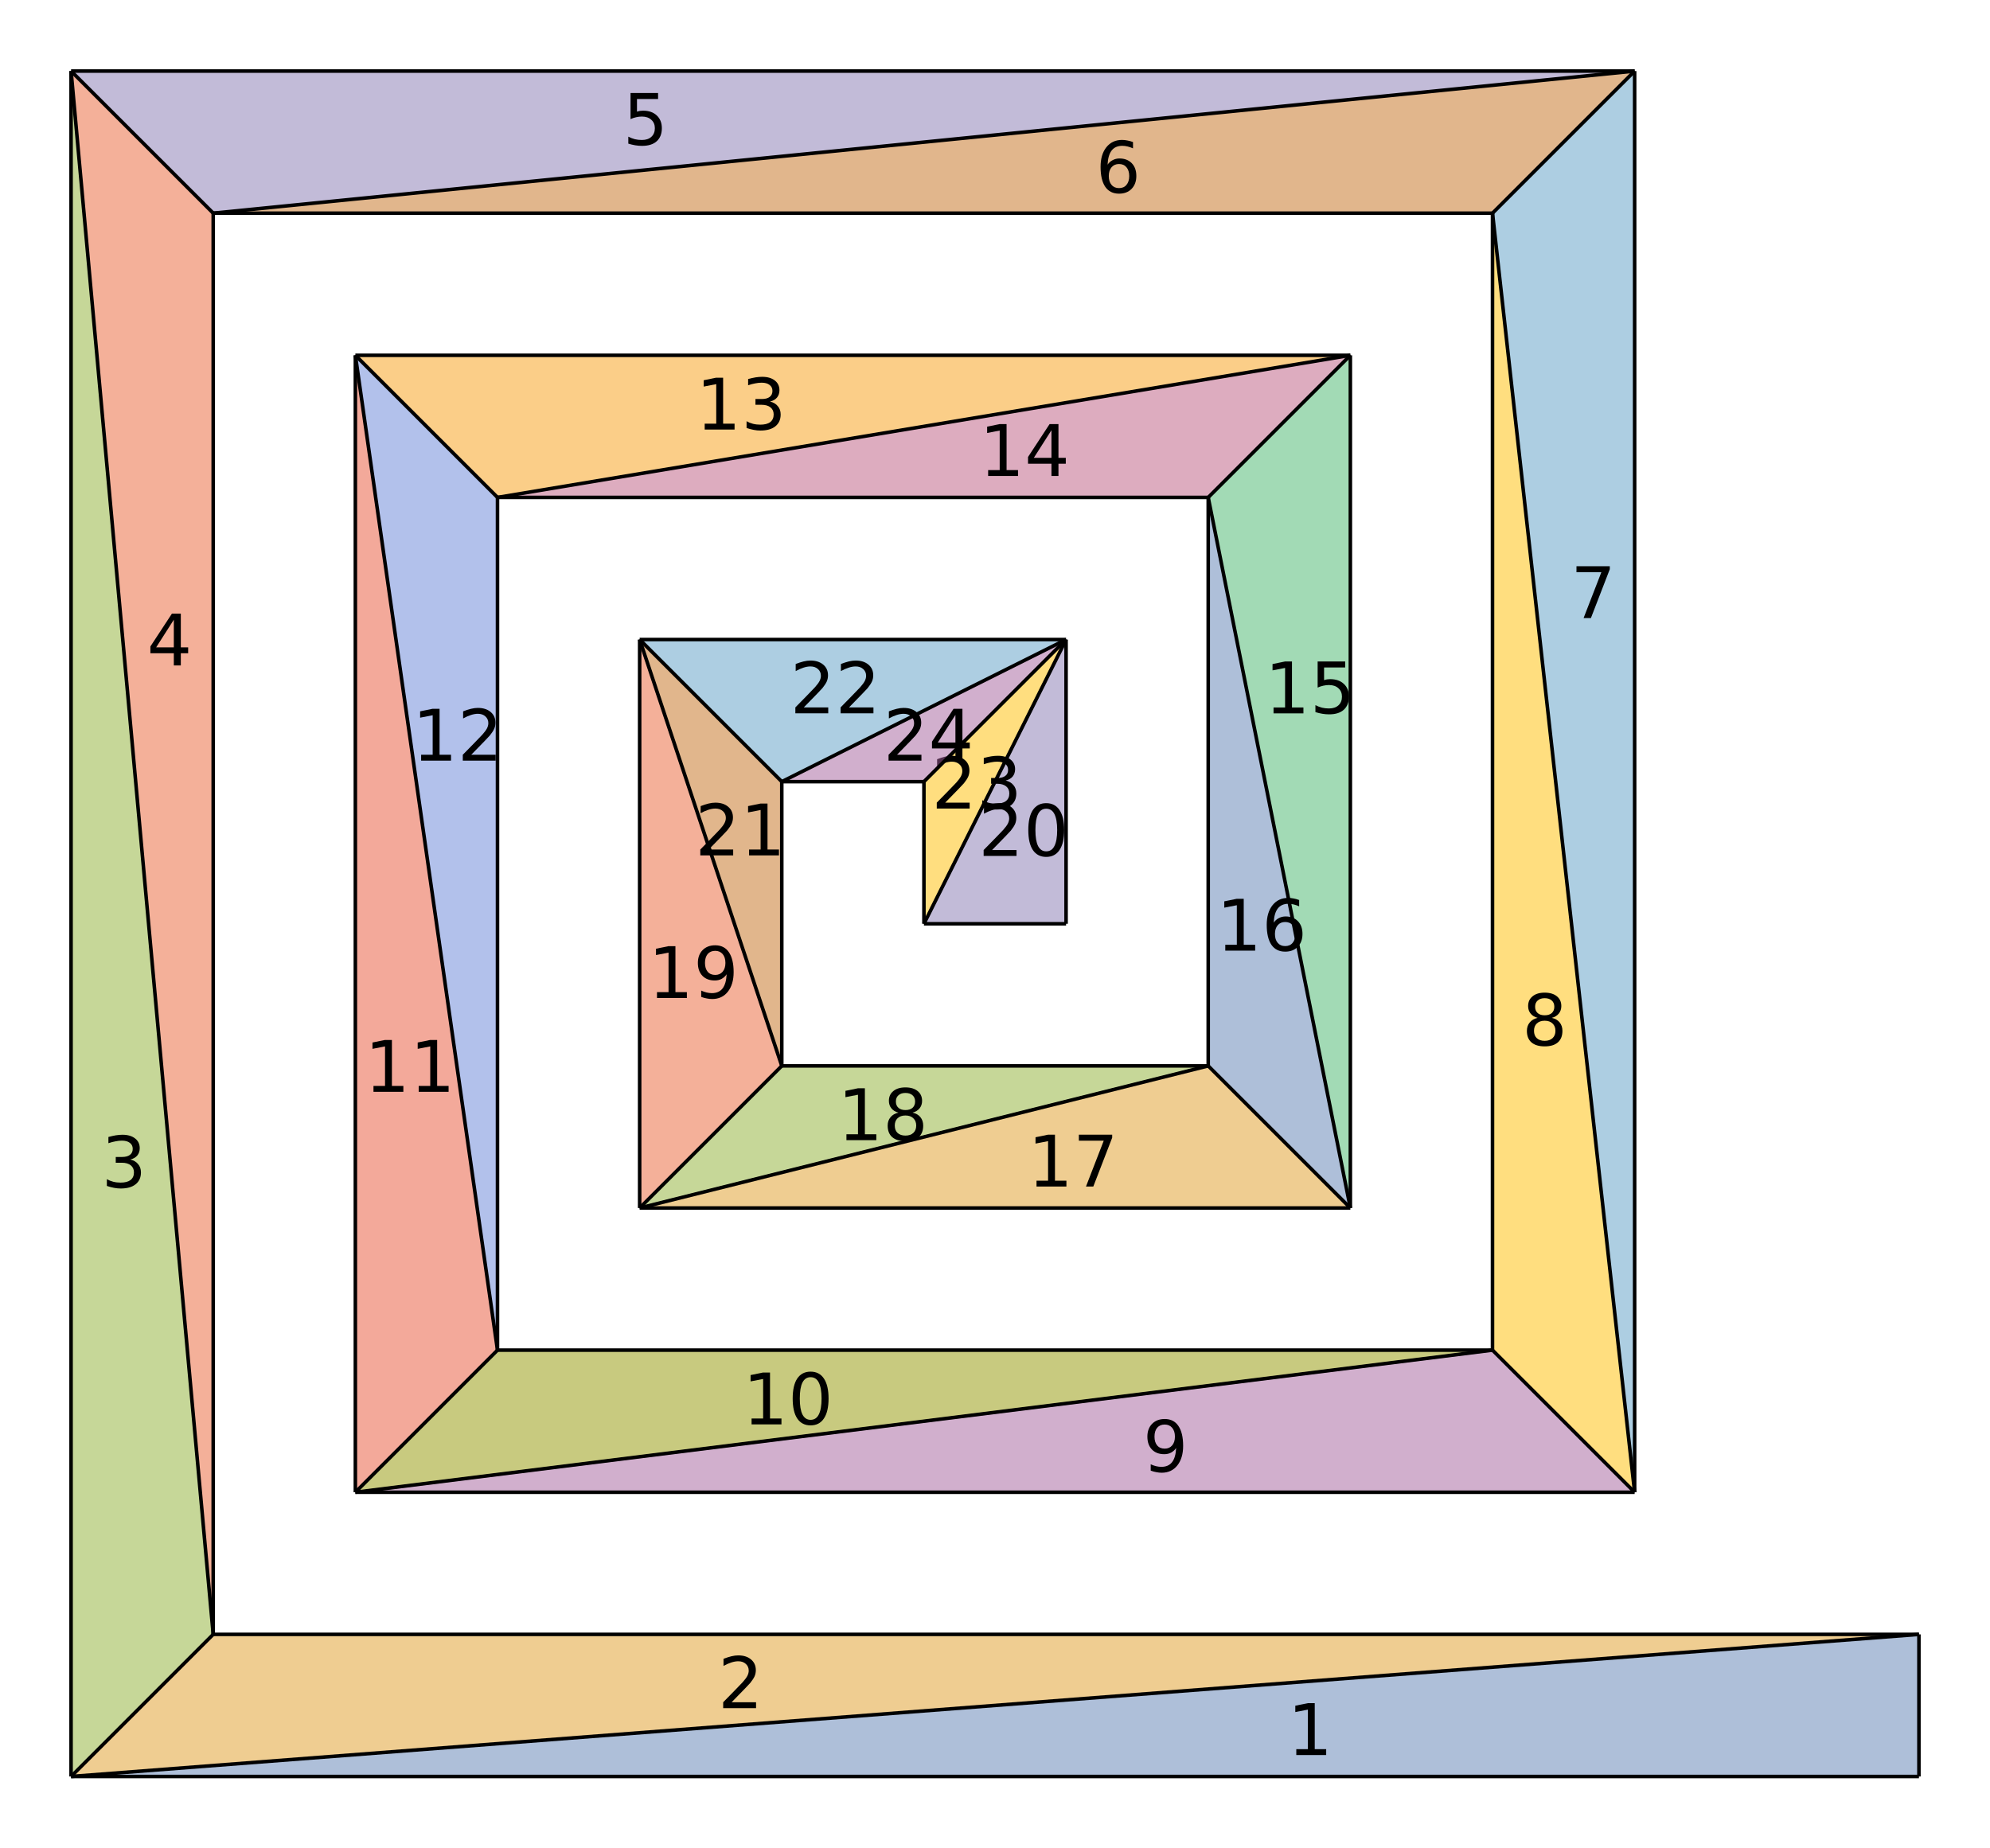
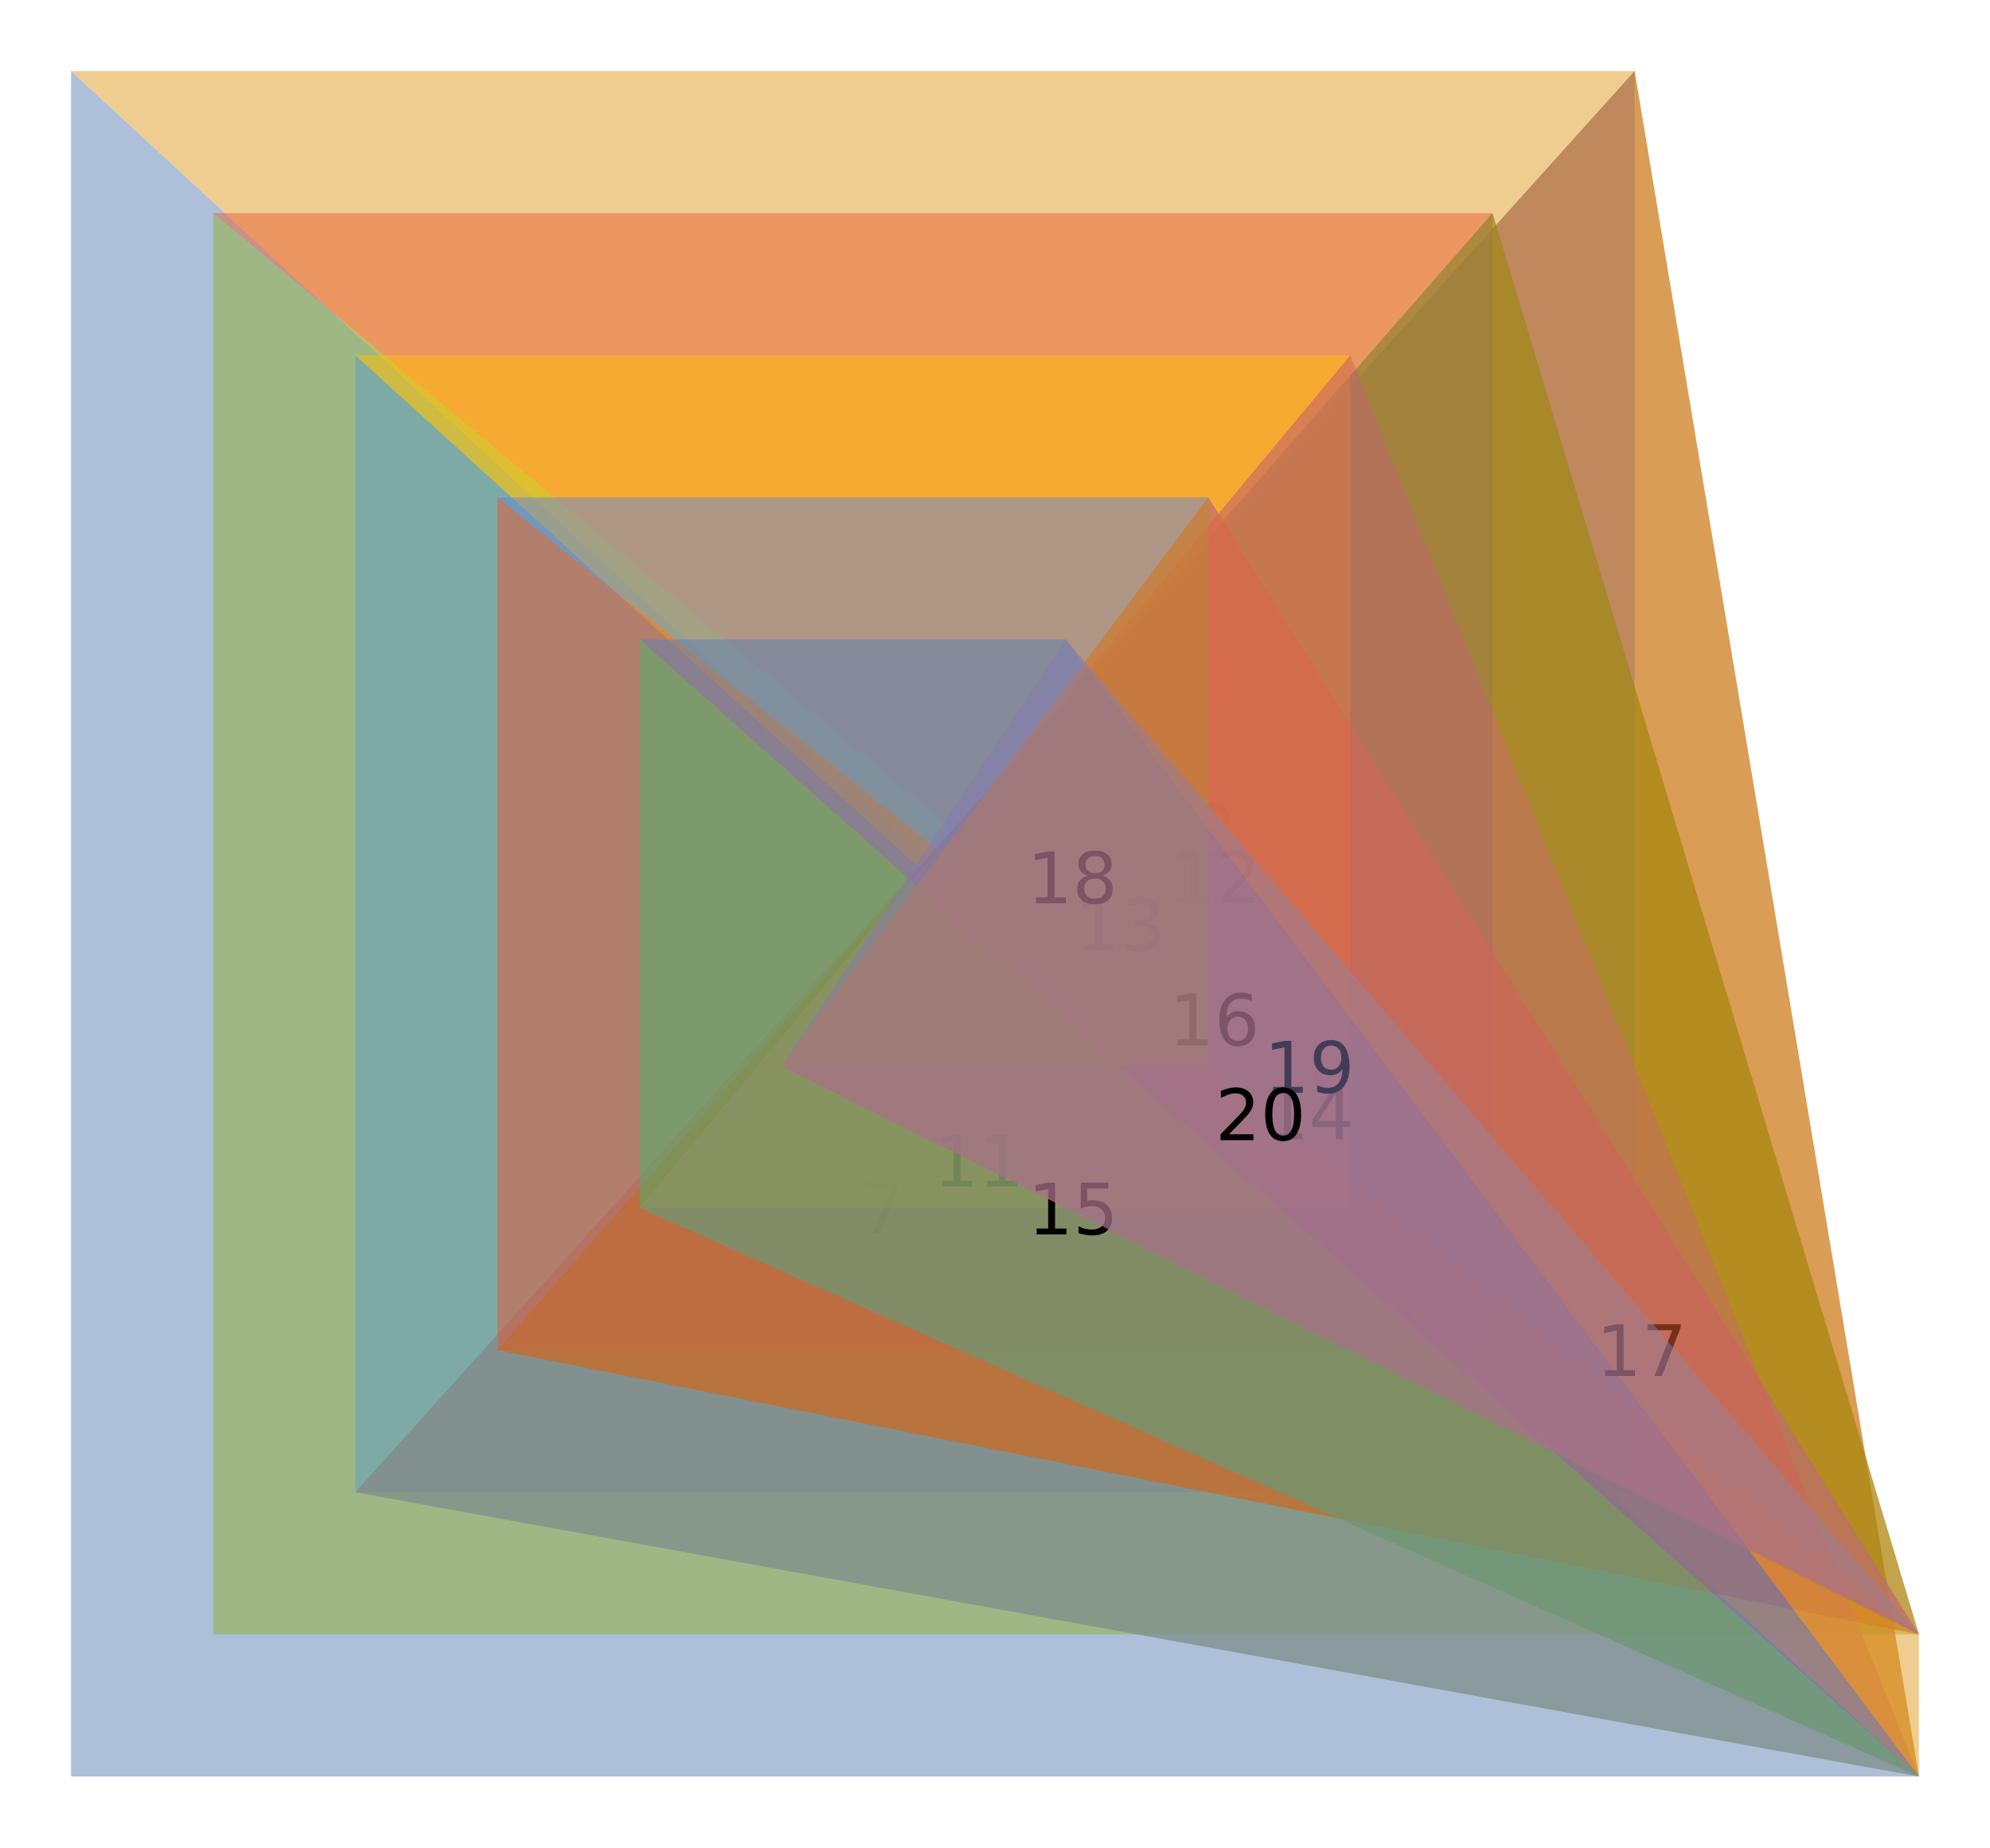
<svg xmlns="http://www.w3.org/2000/svg" xmlns:xlink="http://www.w3.org/1999/xlink" width="280pt" height="260pt" viewBox="0 0 280 260" version="1.1">
  <defs>
    <g>
      <symbol overflow="visible" id="glyph0-0">
        <path style="stroke:none;" d="M 0.5 1.766 L 0.5 -7.047 L 5.5 -7.047 L 5.5 1.766 Z M 1.062 1.219 L 4.938 1.219 L 4.938 -6.484 L 1.062 -6.484 Z M 1.062 1.219 " />
      </symbol>
      <symbol overflow="visible" id="glyph0-1">
        <path style="stroke:none;" d="M 1.234 -0.828 L 2.859 -0.828 L 2.859 -6.391 L 1.094 -6.047 L 1.094 -6.938 L 2.844 -7.297 L 3.828 -7.297 L 3.828 -0.828 L 5.438 -0.828 L 5.438 0 L 1.234 0 Z M 1.234 -0.828 " />
      </symbol>
      <symbol overflow="visible" id="glyph0-2">
        <path style="stroke:none;" d="M 1.922 -0.828 L 5.359 -0.828 L 5.359 0 L 0.734 0 L 0.734 -0.828 C 1.109 -1.211 1.617 -1.734 2.266 -2.391 C 2.91 -3.047 3.316 -3.469 3.484 -3.656 C 3.797 -4.008 4.016 -4.305 4.141 -4.547 C 4.266 -4.797 4.328 -5.039 4.328 -5.281 C 4.328 -5.664 4.191 -5.977 3.922 -6.219 C 3.648 -6.469 3.297 -6.594 2.859 -6.594 C 2.547 -6.594 2.219 -6.535 1.875 -6.422 C 1.539 -6.316 1.176 -6.156 0.781 -5.938 L 0.781 -6.938 C 1.176 -7.094 1.547 -7.211 1.891 -7.297 C 2.234 -7.379 2.551 -7.422 2.844 -7.422 C 3.594 -7.422 4.191 -7.234 4.641 -6.859 C 5.098 -6.484 5.328 -5.977 5.328 -5.344 C 5.328 -5.039 5.27 -4.754 5.156 -4.484 C 5.039 -4.223 4.836 -3.91 4.547 -3.547 C 4.461 -3.453 4.203 -3.176 3.766 -2.719 C 3.328 -2.27 2.711 -1.641 1.922 -0.828 Z M 1.922 -0.828 " />
      </symbol>
      <symbol overflow="visible" id="glyph0-3">
        <path style="stroke:none;" d="M 4.062 -3.938 C 4.531 -3.832 4.895 -3.617 5.156 -3.297 C 5.426 -2.984 5.562 -2.594 5.562 -2.125 C 5.562 -1.406 5.312 -0.848 4.812 -0.453 C 4.32 -0.055 3.617 0.141 2.703 0.141 C 2.398 0.141 2.086 0.109 1.766 0.047 C 1.441 -0.016 1.109 -0.102 0.766 -0.219 L 0.766 -1.172 C 1.035 -1.016 1.332 -0.895 1.656 -0.812 C 1.988 -0.727 2.332 -0.688 2.688 -0.688 C 3.301 -0.688 3.77 -0.805 4.094 -1.047 C 4.414 -1.297 4.578 -1.656 4.578 -2.125 C 4.578 -2.551 4.426 -2.883 4.125 -3.125 C 3.82 -3.363 3.406 -3.484 2.875 -3.484 L 2.016 -3.484 L 2.016 -4.297 L 2.906 -4.297 C 3.395 -4.297 3.766 -4.395 4.016 -4.594 C 4.273 -4.789 4.406 -5.07 4.406 -5.438 C 4.406 -5.801 4.27 -6.082 4 -6.281 C 3.738 -6.488 3.363 -6.594 2.875 -6.594 C 2.602 -6.594 2.312 -6.562 2 -6.5 C 1.688 -6.445 1.348 -6.359 0.984 -6.234 L 0.984 -7.109 C 1.359 -7.211 1.707 -7.289 2.031 -7.344 C 2.363 -7.395 2.672 -7.422 2.953 -7.422 C 3.703 -7.422 4.297 -7.25 4.734 -6.906 C 5.172 -6.57 5.391 -6.113 5.391 -5.531 C 5.391 -5.125 5.273 -4.781 5.047 -4.5 C 4.816 -4.227 4.488 -4.039 4.062 -3.938 Z M 4.062 -3.938 " />
      </symbol>
      <symbol overflow="visible" id="glyph0-4">
        <path style="stroke:none;" d="M 3.781 -6.438 L 1.297 -2.547 L 3.781 -2.547 Z M 3.516 -7.297 L 4.766 -7.297 L 4.766 -2.547 L 5.797 -2.547 L 5.797 -1.719 L 4.766 -1.719 L 4.766 0 L 3.781 0 L 3.781 -1.719 L 0.484 -1.719 L 0.484 -2.672 Z M 3.516 -7.297 " />
      </symbol>
      <symbol overflow="visible" id="glyph0-5">
        <path style="stroke:none;" d="M 1.078 -7.297 L 4.953 -7.297 L 4.953 -6.453 L 1.984 -6.453 L 1.984 -4.672 C 2.129 -4.723 2.27 -4.758 2.406 -4.781 C 2.551 -4.801 2.695 -4.812 2.844 -4.812 C 3.656 -4.812 4.297 -4.586 4.766 -4.141 C 5.242 -3.703 5.484 -3.102 5.484 -2.344 C 5.484 -1.551 5.238 -0.938 4.75 -0.5 C 4.27 -0.07 3.582 0.141 2.688 0.141 C 2.383 0.141 2.07 0.113 1.75 0.062 C 1.438 0.008 1.109 -0.066 0.766 -0.172 L 0.766 -1.156 C 1.066 -1 1.375 -0.879 1.688 -0.797 C 2 -0.723 2.328 -0.688 2.672 -0.688 C 3.234 -0.688 3.676 -0.832 4 -1.125 C 4.332 -1.426 4.5 -1.832 4.5 -2.344 C 4.5 -2.844 4.332 -3.238 4 -3.531 C 3.676 -3.832 3.234 -3.984 2.672 -3.984 C 2.41 -3.984 2.145 -3.953 1.875 -3.891 C 1.613 -3.836 1.348 -3.75 1.078 -3.625 Z M 1.078 -7.297 " />
      </symbol>
      <symbol overflow="visible" id="glyph0-6">
        <path style="stroke:none;" d="M 3.297 -4.031 C 2.859 -4.031 2.508 -3.879 2.25 -3.578 C 1.988 -3.273 1.859 -2.863 1.859 -2.344 C 1.859 -1.812 1.988 -1.395 2.25 -1.094 C 2.508 -0.789 2.859 -0.641 3.297 -0.641 C 3.742 -0.641 4.094 -0.789 4.344 -1.094 C 4.602 -1.395 4.734 -1.812 4.734 -2.344 C 4.734 -2.863 4.602 -3.273 4.344 -3.578 C 4.094 -3.879 3.742 -4.031 3.297 -4.031 Z M 5.266 -7.125 L 5.266 -6.234 C 5.016 -6.348 4.758 -6.438 4.5 -6.5 C 4.25 -6.562 4.004 -6.594 3.766 -6.594 C 3.109 -6.594 2.609 -6.375 2.266 -5.938 C 1.922 -5.5 1.727 -4.832 1.688 -3.938 C 1.875 -4.219 2.113 -4.43 2.406 -4.578 C 2.695 -4.734 3.016 -4.812 3.359 -4.812 C 4.086 -4.812 4.664 -4.586 5.094 -4.141 C 5.52 -3.703 5.734 -3.102 5.734 -2.344 C 5.734 -1.594 5.508 -0.988 5.062 -0.531 C 4.625 -0.082 4.035 0.141 3.297 0.141 C 2.453 0.141 1.805 -0.18 1.359 -0.828 C 0.922 -1.473 0.703 -2.41 0.703 -3.641 C 0.703 -4.785 0.973 -5.703 1.516 -6.391 C 2.066 -7.078 2.801 -7.422 3.719 -7.422 C 3.969 -7.422 4.219 -7.395 4.469 -7.344 C 4.719 -7.301 4.984 -7.227 5.266 -7.125 Z M 5.266 -7.125 " />
      </symbol>
      <symbol overflow="visible" id="glyph0-7">
        <path style="stroke:none;" d="M 0.828 -7.297 L 5.516 -7.297 L 5.516 -6.875 L 2.859 0 L 1.828 0 L 4.328 -6.453 L 0.828 -6.453 Z M 0.828 -7.297 " />
      </symbol>
      <symbol overflow="visible" id="glyph0-8">
        <path style="stroke:none;" d="M 3.172 -3.469 C 2.703 -3.469 2.332 -3.336 2.062 -3.078 C 1.801 -2.828 1.672 -2.484 1.672 -2.047 C 1.672 -1.609 1.801 -1.266 2.062 -1.016 C 2.332 -0.766 2.703 -0.641 3.172 -0.641 C 3.641 -0.641 4.008 -0.766 4.281 -1.016 C 4.551 -1.266 4.688 -1.609 4.688 -2.047 C 4.688 -2.484 4.551 -2.828 4.281 -3.078 C 4.02 -3.336 3.648 -3.469 3.172 -3.469 Z M 2.188 -3.875 C 1.77 -3.977 1.441 -4.176 1.203 -4.469 C 0.961 -4.758 0.844 -5.113 0.844 -5.531 C 0.844 -6.113 1.051 -6.57 1.469 -6.906 C 1.883 -7.25 2.453 -7.422 3.172 -7.422 C 3.898 -7.422 4.473 -7.25 4.891 -6.906 C 5.305 -6.57 5.516 -6.113 5.516 -5.531 C 5.516 -5.113 5.395 -4.758 5.156 -4.469 C 4.914 -4.176 4.586 -3.977 4.172 -3.875 C 4.648 -3.77 5.02 -3.555 5.281 -3.234 C 5.539 -2.91 5.672 -2.516 5.672 -2.047 C 5.672 -1.336 5.457 -0.797 5.031 -0.422 C 4.602 -0.047 3.984 0.141 3.172 0.141 C 2.367 0.141 1.75 -0.047 1.312 -0.422 C 0.883 -0.797 0.672 -1.336 0.672 -2.047 C 0.672 -2.516 0.805 -2.91 1.078 -3.234 C 1.348 -3.555 1.719 -3.77 2.188 -3.875 Z M 1.828 -5.438 C 1.828 -5.062 1.945 -4.766 2.188 -4.547 C 2.426 -4.336 2.754 -4.234 3.172 -4.234 C 3.598 -4.234 3.93 -4.336 4.172 -4.547 C 4.41 -4.766 4.531 -5.062 4.531 -5.438 C 4.531 -5.812 4.41 -6.102 4.172 -6.312 C 3.93 -6.531 3.598 -6.641 3.172 -6.641 C 2.754 -6.641 2.426 -6.531 2.188 -6.312 C 1.945 -6.102 1.828 -5.812 1.828 -5.438 Z M 1.828 -5.438 " />
      </symbol>
      <symbol overflow="visible" id="glyph0-9">
        <path style="stroke:none;" d="M 1.094 -0.156 L 1.094 -1.047 C 1.344 -0.93 1.594 -0.844 1.844 -0.781 C 2.102 -0.719 2.352 -0.688 2.594 -0.688 C 3.25 -0.688 3.75 -0.906 4.094 -1.344 C 4.438 -1.781 4.629 -2.445 4.672 -3.344 C 4.484 -3.062 4.242 -2.844 3.953 -2.688 C 3.672 -2.539 3.352 -2.469 3 -2.469 C 2.27 -2.469 1.691 -2.688 1.266 -3.125 C 0.836 -3.57 0.625 -4.176 0.625 -4.938 C 0.625 -5.688 0.844 -6.285 1.281 -6.734 C 1.727 -7.191 2.32 -7.422 3.062 -7.422 C 3.906 -7.422 4.547 -7.098 4.984 -6.453 C 5.43 -5.805 5.656 -4.867 5.656 -3.641 C 5.656 -2.492 5.383 -1.578 4.844 -0.891 C 4.301 -0.203 3.566 0.141 2.641 0.141 C 2.391 0.141 2.141 0.113 1.891 0.062 C 1.641 0.02 1.375 -0.051 1.094 -0.156 Z M 3.062 -3.25 C 3.5 -3.25 3.848 -3.398 4.109 -3.703 C 4.367 -4.004 4.5 -4.414 4.5 -4.938 C 4.5 -5.469 4.367 -5.883 4.109 -6.188 C 3.848 -6.488 3.5 -6.641 3.062 -6.641 C 2.613 -6.641 2.258 -6.488 2 -6.188 C 1.75 -5.883 1.625 -5.469 1.625 -4.938 C 1.625 -4.414 1.75 -4.004 2 -3.703 C 2.258 -3.398 2.613 -3.25 3.062 -3.25 Z M 3.062 -3.25 " />
      </symbol>
      <symbol overflow="visible" id="glyph0-10">
        <path style="stroke:none;" d="M 3.172 -6.641 C 2.672 -6.641 2.289 -6.391 2.031 -5.891 C 1.781 -5.391 1.656 -4.641 1.656 -3.641 C 1.656 -2.641 1.781 -1.891 2.031 -1.391 C 2.289 -0.891 2.672 -0.641 3.172 -0.641 C 3.691 -0.641 4.078 -0.891 4.328 -1.391 C 4.586 -1.891 4.719 -2.641 4.719 -3.641 C 4.719 -4.641 4.586 -5.391 4.328 -5.891 C 4.078 -6.391 3.691 -6.641 3.172 -6.641 Z M 3.172 -7.422 C 3.992 -7.422 4.617 -7.098 5.047 -6.453 C 5.484 -5.805 5.703 -4.867 5.703 -3.641 C 5.703 -2.41 5.484 -1.473 5.047 -0.828 C 4.617 -0.18 3.992 0.141 3.172 0.141 C 2.359 0.141 1.734 -0.18 1.297 -0.828 C 0.867 -1.473 0.656 -2.41 0.656 -3.641 C 0.656 -4.867 0.867 -5.805 1.297 -6.453 C 1.734 -7.098 2.359 -7.422 3.172 -7.422 Z M 3.172 -7.422 " />
      </symbol>
    </g>
  </defs>
  <g id="4_spiral">
-     <path style=" stroke:none;fill-rule:nonzero;fill:rgb(36.842%,50.678%,70.98%);fill-opacity:0.5;" d="M 10 250 L 270 250 L 270 230 Z M 10 250 " />
+     <path style=" stroke:none;fill-rule:nonzero;fill:rgb(36.842%,50.678%,70.98%);fill-opacity:0.5;" d="M 10 10 L 10 250 L 270 250 Z M 10 10 " />
    <g style="fill:rgb(0%,0%,0%);fill-opacity:1;">
-       <use xlink:href="#glyph0-1" x="181.16" y="246.98" />
+       <use xlink:href="#glyph0-1" x="94.496" y="173.648" />
    </g>
-     <path style=" stroke:none;fill-rule:nonzero;fill:rgb(88.072%,61.104%,14.205%);fill-opacity:0.5;" d="M 10 250 L 270 230 L 30 230 Z M 10 250 " />
+     <path style=" stroke:none;fill-rule:nonzero;fill:rgb(88.072%,61.104%,14.205%);fill-opacity:0.5;" d="M 230 10 L 10 10 L 270 250 Z M 230 10 " />
    <g style="fill:rgb(0%,0%,0%);fill-opacity:1;">
-       <use xlink:href="#glyph0-2" x="101.02" y="240.379" />
+       <use xlink:href="#glyph0-2" x="167.688" y="93.711" />
    </g>
-     <path style=" stroke:none;fill-rule:nonzero;fill:rgb(56.018%,69.157%,19.488%);fill-opacity:0.5;" d="M 10 10 L 10 250 L 30 230 Z M 10 10 " />
+     <path style=" stroke:none;fill-rule:nonzero;fill:rgb(56.018%,69.157%,19.488%);fill-opacity:0.5;" d="M 270 230 L 30 230 L 30 30 Z M 270 230 " />
    <g style="fill:rgb(0%,0%,0%);fill-opacity:1;">
-       <use xlink:href="#glyph0-3" x="14.27" y="167.113" />
+       <use xlink:href="#glyph0-3" x="107.602" y="167.113" />
    </g>
-     <path style=" stroke:none;fill-rule:nonzero;fill:rgb(92.253%,38.563%,20.918%);fill-opacity:0.5;" d="M 10 10 L 30 230 L 30 30 Z M 10 10 " />
+     <path style=" stroke:none;fill-rule:nonzero;fill:rgb(92.253%,38.563%,20.918%);fill-opacity:0.5;" d="M 270 230 L 30 30 L 210 30 Z M 270 230 " />
    <g style="fill:rgb(0%,0%,0%);fill-opacity:1;">
-       <use xlink:href="#glyph0-4" x="20.676" y="93.648" />
+       <use xlink:href="#glyph0-4" x="167.344" y="100.316" />
    </g>
-     <path style=" stroke:none;fill-rule:nonzero;fill:rgb(52.849%,47.062%,70.135%);fill-opacity:0.5;" d="M 230 10 L 10 10 L 30 30 Z M 230 10 " />
+     <path style=" stroke:none;fill-rule:nonzero;fill:rgb(52.849%,47.062%,70.135%);fill-opacity:0.5;" d="M 50 210 L 230 210 L 230 10 Z M 50 210 " />
    <g style="fill:rgb(0%,0%,0%);fill-opacity:1;">
-       <use xlink:href="#glyph0-5" x="87.641" y="20.387" />
+       <use xlink:href="#glyph0-5" x="167.641" y="147.051" />
    </g>
-     <path style=" stroke:none;fill-rule:nonzero;fill:rgb(77.208%,43.155%,10.239%);fill-opacity:0.5;" d="M 230 10 L 30 30 L 210 30 Z M 230 10 " />
+     <path style=" stroke:none;fill-rule:nonzero;fill:rgb(77.208%,43.155%,10.239%);fill-opacity:0.5;" d="M 50 210 L 230 10 L 270 250 Z M 50 210 " />
    <g style="fill:rgb(0%,0%,0%);fill-opacity:1;">
-       <use xlink:href="#glyph0-6" x="154.152" y="27.113" />
+       <use xlink:href="#glyph0-6" x="180.816" y="160.449" />
    </g>
-     <path style=" stroke:none;fill-rule:nonzero;fill:rgb(36.39%,61.85%,78.235%);fill-opacity:0.5;" d="M 230 210 L 230 10 L 210 30 Z M 230 210 " />
+     <path style=" stroke:none;fill-rule:nonzero;fill:rgb(36.39%,61.85%,78.235%);fill-opacity:0.5;" d="M 50 50 L 50 210 L 270 250 Z M 50 50 " />
    <g style="fill:rgb(0%,0%,0%);fill-opacity:1;">
-       <use xlink:href="#glyph0-7" x="220.988" y="86.98" />
+       <use xlink:href="#glyph0-7" x="120.988" y="173.648" />
    </g>
-     <path style=" stroke:none;fill-rule:nonzero;fill:rgb(100%,75%,0%);fill-opacity:0.5;" d="M 230 210 L 210 30 L 210 190 Z M 230 210 " />
+     <path style=" stroke:none;fill-rule:nonzero;fill:rgb(100%,75%,0%);fill-opacity:0.5;" d="M 190 50 L 50 50 L 270 250 Z M 190 50 " />
    <g style="fill:rgb(0%,0%,0%);fill-opacity:1;">
-       <use xlink:href="#glyph0-8" x="214.168" y="147.113" />
+       <use xlink:href="#glyph0-8" x="167.5" y="120.449" />
    </g>
-     <path style=" stroke:none;fill-rule:nonzero;fill:rgb(64.762%,37.816%,61.404%);fill-opacity:0.5;" d="M 50 210 L 230 210 L 210 190 Z M 50 210 " />
+     <path style=" stroke:none;fill-rule:nonzero;fill:rgb(64.762%,37.816%,61.404%);fill-opacity:0.5;" d="M 210 30 L 210 190 L 70 190 Z M 210 30 " />
    <g style="fill:rgb(0%,0%,0%);fill-opacity:1;">
-       <use xlink:href="#glyph0-9" x="160.816" y="207.113" />
+       <use xlink:href="#glyph0-9" x="160.816" y="140.449" />
    </g>
-     <path style=" stroke:none;fill-rule:nonzero;fill:rgb(57.159%,58.648%,0%);fill-opacity:0.5;" d="M 50 210 L 210 190 L 70 190 Z M 50 210 " />
+     <path style=" stroke:none;fill-rule:nonzero;fill:rgb(57.159%,58.648%,0%);fill-opacity:0.5;" d="M 270 230 L 210 30 L 70 190 Z M 270 230 " />
    <g style="fill:rgb(0%,0%,0%);fill-opacity:1;">
-       <use xlink:href="#glyph0-1" x="104.516" y="200.449" />
-       <use xlink:href="#glyph0-10" x="110.878" y="200.449" />
+       <use xlink:href="#glyph0-1" x="177.848" y="153.781" />
+       <use xlink:href="#glyph0-10" x="184.21" y="153.781" />
    </g>
-     <path style=" stroke:none;fill-rule:nonzero;fill:rgb(91.5%,33.25%,21.25%);fill-opacity:0.5;" d="M 50 50 L 50 210 L 70 190 Z M 50 50 " />
+     <path style=" stroke:none;fill-rule:nonzero;fill:rgb(91.5%,33.25%,21.25%);fill-opacity:0.5;" d="M 270 230 L 70 190 L 70 70 Z M 270 230 " />
    <g style="fill:rgb(0%,0%,0%);fill-opacity:1;">
-       <use xlink:href="#glyph0-1" x="51.316" y="153.648" />
-       <use xlink:href="#glyph0-1" x="57.679" y="153.648" />
+       <use xlink:href="#glyph0-1" x="131.316" y="166.98" />
+       <use xlink:href="#glyph0-1" x="137.679" y="166.98" />
    </g>
-     <path style=" stroke:none;fill-rule:nonzero;fill:rgb(40.082%,52.201%,85%);fill-opacity:0.5;" d="M 50 50 L 70 190 L 70 70 Z M 50 50 " />
+     <path style=" stroke:none;fill-rule:nonzero;fill:rgb(40.082%,52.201%,85%);fill-opacity:0.5;" d="M 270 230 L 70 70 L 170 70 Z M 270 230 " />
    <g style="fill:rgb(0%,0%,0%);fill-opacity:1;">
-       <use xlink:href="#glyph0-1" x="58.02" y="107.043" />
-       <use xlink:href="#glyph0-2" x="64.382" y="107.043" />
+       <use xlink:href="#glyph0-1" x="164.688" y="127.043" />
+       <use xlink:href="#glyph0-2" x="171.05" y="127.043" />
    </g>
-     <path style=" stroke:none;fill-rule:nonzero;fill:rgb(97.283%,62.164%,7.336%);fill-opacity:0.5;" d="M 190 50 L 50 50 L 70 70 Z M 190 50 " />
+     <path style=" stroke:none;fill-rule:nonzero;fill:rgb(97.283%,62.164%,7.336%);fill-opacity:0.5;" d="M 90 170 L 190 170 L 190 50 Z M 90 170 " />
    <g style="fill:rgb(0%,0%,0%);fill-opacity:1;">
-       <use xlink:href="#glyph0-1" x="97.918" y="60.449" />
-       <use xlink:href="#glyph0-3" x="104.28" y="60.449" />
+       <use xlink:href="#glyph0-1" x="151.254" y="133.781" />
+       <use xlink:href="#glyph0-3" x="157.616" y="133.781" />
    </g>
-     <path style=" stroke:none;fill-rule:nonzero;fill:rgb(73.678%,35.8%,50.303%);fill-opacity:0.5;" d="M 190 50 L 70 70 L 170 70 Z M 190 50 " />
+     <path style=" stroke:none;fill-rule:nonzero;fill:rgb(73.678%,35.8%,50.303%);fill-opacity:0.5;" d="M 90 170 L 190 50 L 270 250 Z M 90 170 " />
    <g style="fill:rgb(0%,0%,0%);fill-opacity:1;">
-       <use xlink:href="#glyph0-1" x="137.801" y="66.98" />
-       <use xlink:href="#glyph0-4" x="144.163" y="66.98" />
+       <use xlink:href="#glyph0-1" x="177.801" y="160.316" />
+       <use xlink:href="#glyph0-4" x="184.163" y="160.316" />
    </g>
-     <path style=" stroke:none;fill-rule:nonzero;fill:rgb(28.026%,71.5%,42.921%);fill-opacity:0.5;" d="M 190 170 L 190 50 L 170 70 Z M 190 170 " />
+     <path style=" stroke:none;fill-rule:nonzero;fill:rgb(28.026%,71.5%,42.921%);fill-opacity:0.5;" d="M 90 90 L 90 170 L 270 250 Z M 90 90 " />
    <g style="fill:rgb(0%,0%,0%);fill-opacity:1;">
-       <use xlink:href="#glyph0-1" x="177.957" y="100.387" />
-       <use xlink:href="#glyph0-5" x="184.319" y="100.387" />
+       <use xlink:href="#glyph0-1" x="144.625" y="173.719" />
+       <use xlink:href="#glyph0-5" x="150.987" y="173.719" />
    </g>
-     <path style=" stroke:none;fill-rule:nonzero;fill:rgb(36.842%,50.678%,70.98%);fill-opacity:0.5;" d="M 190 170 L 170 70 L 170 150 Z M 190 170 " />
+     <path style=" stroke:none;fill-rule:nonzero;fill:rgb(36.842%,50.678%,70.98%);fill-opacity:0.5;" d="M 150 90 L 90 90 L 270 250 Z M 150 90 " />
    <g style="fill:rgb(0%,0%,0%);fill-opacity:1;">
-       <use xlink:href="#glyph0-1" x="171.168" y="133.781" />
-       <use xlink:href="#glyph0-6" x="177.53" y="133.781" />
+       <use xlink:href="#glyph0-1" x="164.5" y="147.113" />
+       <use xlink:href="#glyph0-6" x="170.862" y="147.113" />
    </g>
-     <path style=" stroke:none;fill-rule:nonzero;fill:rgb(88.072%,61.104%,14.205%);fill-opacity:0.5;" d="M 90 170 L 190 170 L 170 150 Z M 90 170 " />
+     <path style=" stroke:none;fill-rule:nonzero;fill:rgb(88.072%,61.104%,14.205%);fill-opacity:0.5;" d="M 150 90 L 270 250 L 270 230 Z M 150 90 " />
    <g style="fill:rgb(0%,0%,0%);fill-opacity:1;">
-       <use xlink:href="#glyph0-1" x="144.609" y="166.98" />
-       <use xlink:href="#glyph0-7" x="150.972" y="166.98" />
+       <use xlink:href="#glyph0-1" x="224.609" y="193.648" />
+       <use xlink:href="#glyph0-7" x="230.972" y="193.648" />
    </g>
-     <path style=" stroke:none;fill-rule:nonzero;fill:rgb(56.018%,69.157%,19.488%);fill-opacity:0.5;" d="M 90 170 L 170 150 L 110 150 Z M 90 170 " />
+     <path style=" stroke:none;fill-rule:nonzero;fill:rgb(56.018%,69.157%,19.488%);fill-opacity:0.5;" d="M 170 70 L 170 150 L 110 150 Z M 170 70 " />
    <g style="fill:rgb(0%,0%,0%);fill-opacity:1;">
-       <use xlink:href="#glyph0-1" x="117.863" y="160.449" />
-       <use xlink:href="#glyph0-8" x="124.226" y="160.449" />
+       <use xlink:href="#glyph0-1" x="144.531" y="127.113" />
+       <use xlink:href="#glyph0-8" x="150.894" y="127.113" />
    </g>
-     <path style=" stroke:none;fill-rule:nonzero;fill:rgb(92.253%,38.563%,20.918%);fill-opacity:0.5;" d="M 90 90 L 90 170 L 110 150 Z M 90 90 " />
+     <path style=" stroke:none;fill-rule:nonzero;fill:rgb(92.253%,38.563%,20.918%);fill-opacity:0.5;" d="M 270 230 L 170 70 L 110 150 Z M 270 230 " />
    <g style="fill:rgb(0%,0%,0%);fill-opacity:1;">
-       <use xlink:href="#glyph0-1" x="91.207" y="140.449" />
-       <use xlink:href="#glyph0-9" x="97.569" y="140.449" />
+       <use xlink:href="#glyph0-1" x="177.871" y="153.781" />
+       <use xlink:href="#glyph0-9" x="184.233" y="153.781" />
    </g>
-     <path style=" stroke:none;fill-rule:nonzero;fill:rgb(52.849%,47.062%,70.135%);fill-opacity:0.5;" d="M 130 130 L 150 130 L 150 90 Z M 130 130 " />
+     <path style=" stroke:none;fill-rule:nonzero;fill:rgb(52.849%,47.062%,70.135%);fill-opacity:0.5;" d="M 150 90 L 270 230 L 110 150 Z M 150 90 " />
    <g style="fill:rgb(0%,0%,0%);fill-opacity:1;">
-       <use xlink:href="#glyph0-2" x="137.668" y="120.449" />
-       <use xlink:href="#glyph0-10" x="144.03" y="120.449" />
+       <use xlink:href="#glyph0-2" x="171.004" y="160.449" />
+       <use xlink:href="#glyph0-10" x="177.366" y="160.449" />
    </g>
-     <path style=" stroke:none;fill-rule:nonzero;fill:rgb(77.208%,43.155%,10.239%);fill-opacity:0.5;" d="M 90 90 L 110 150 L 110 110 Z M 90 90 " />
-     <g style="fill:rgb(0%,0%,0%);fill-opacity:1;">
-       <use xlink:href="#glyph0-2" x="97.801" y="120.379" />
-       <use xlink:href="#glyph0-1" x="104.163" y="120.379" />
-     </g>
-     <path style=" stroke:none;fill-rule:nonzero;fill:rgb(36.39%,61.85%,78.235%);fill-opacity:0.5;" d="M 150 90 L 90 90 L 110 110 Z M 150 90 " />
-     <g style="fill:rgb(0%,0%,0%);fill-opacity:1;">
-       <use xlink:href="#glyph0-2" x="111.176" y="100.379" />
-       <use xlink:href="#glyph0-2" x="117.538" y="100.379" />
-     </g>
-     <path style=" stroke:none;fill-rule:nonzero;fill:rgb(100%,75%,0%);fill-opacity:0.5;" d="M 130 110 L 130 130 L 150 90 Z M 130 110 " />
-     <g style="fill:rgb(0%,0%,0%);fill-opacity:1;">
-       <use xlink:href="#glyph0-2" x="131.074" y="113.781" />
-       <use xlink:href="#glyph0-3" x="137.437" y="113.781" />
-     </g>
-     <path style=" stroke:none;fill-rule:nonzero;fill:rgb(64.762%,37.816%,61.404%);fill-opacity:0.5;" d="M 130 110 L 150 90 L 110 110 Z M 130 110 " />
-     <g style="fill:rgb(0%,0%,0%);fill-opacity:1;">
-       <use xlink:href="#glyph0-2" x="124.289" y="107.043" />
-       <use xlink:href="#glyph0-4" x="130.651" y="107.043" />
-     </g>
-     <path style="fill:none;stroke-width:0.5;stroke-linecap:butt;stroke-linejoin:miter;stroke:rgb(0%,0%,0%);stroke-opacity:1;stroke-miterlimit:10;" d="M -120 120 L 140 120 " transform="matrix(1,0,0,1,130,130)" />
-     <path style="fill:none;stroke-width:0.5;stroke-linecap:butt;stroke-linejoin:miter;stroke:rgb(0%,0%,0%);stroke-opacity:1;stroke-miterlimit:10;" d="M 140 100 L 140 120 " transform="matrix(1,0,0,1,130,130)" />
-     <path style="fill:none;stroke-width:0.5;stroke-linecap:butt;stroke-linejoin:miter;stroke:rgb(0%,0%,0%);stroke-opacity:1;stroke-miterlimit:10;" d="M -120 120 L 140 100 " transform="matrix(1,0,0,1,130,130)" />
-     <path style="fill:none;stroke-width:0.5;stroke-linecap:butt;stroke-linejoin:miter;stroke:rgb(0%,0%,0%);stroke-opacity:1;stroke-miterlimit:10;" d="M -100 100 L 140 100 " transform="matrix(1,0,0,1,130,130)" />
-     <path style="fill:none;stroke-width:0.5;stroke-linecap:butt;stroke-linejoin:miter;stroke:rgb(0%,0%,0%);stroke-opacity:1;stroke-miterlimit:10;" d="M -120 120 L -100 100 " transform="matrix(1,0,0,1,130,130)" />
-     <path style="fill:none;stroke-width:0.5;stroke-linecap:butt;stroke-linejoin:miter;stroke:rgb(0%,0%,0%);stroke-opacity:1;stroke-miterlimit:10;" d="M -120 -120 L -120 120 " transform="matrix(1,0,0,1,130,130)" />
-     <path style="fill:none;stroke-width:0.5;stroke-linecap:butt;stroke-linejoin:miter;stroke:rgb(0%,0%,0%);stroke-opacity:1;stroke-miterlimit:10;" d="M -120 -120 L -100 100 " transform="matrix(1,0,0,1,130,130)" />
-     <path style="fill:none;stroke-width:0.5;stroke-linecap:butt;stroke-linejoin:miter;stroke:rgb(0%,0%,0%);stroke-opacity:1;stroke-miterlimit:10;" d="M -100 -100 L -100 100 " transform="matrix(1,0,0,1,130,130)" />
-     <path style="fill:none;stroke-width:0.5;stroke-linecap:butt;stroke-linejoin:miter;stroke:rgb(0%,0%,0%);stroke-opacity:1;stroke-miterlimit:10;" d="M -120 -120 L -100 -100 " transform="matrix(1,0,0,1,130,130)" />
-     <path style="fill:none;stroke-width:0.5;stroke-linecap:butt;stroke-linejoin:miter;stroke:rgb(0%,0%,0%);stroke-opacity:1;stroke-miterlimit:10;" d="M -120 -120 L 100 -120 " transform="matrix(1,0,0,1,130,130)" />
-     <path style="fill:none;stroke-width:0.5;stroke-linecap:butt;stroke-linejoin:miter;stroke:rgb(0%,0%,0%);stroke-opacity:1;stroke-miterlimit:10;" d="M -100 -100 L 100 -120 " transform="matrix(1,0,0,1,130,130)" />
-     <path style="fill:none;stroke-width:0.5;stroke-linecap:butt;stroke-linejoin:miter;stroke:rgb(0%,0%,0%);stroke-opacity:1;stroke-miterlimit:10;" d="M -100 -100 L 80 -100 " transform="matrix(1,0,0,1,130,130)" />
-     <path style="fill:none;stroke-width:0.5;stroke-linecap:butt;stroke-linejoin:miter;stroke:rgb(0%,0%,0%);stroke-opacity:1;stroke-miterlimit:10;" d="M 80 -100 L 100 -120 " transform="matrix(1,0,0,1,130,130)" />
-     <path style="fill:none;stroke-width:0.5;stroke-linecap:butt;stroke-linejoin:miter;stroke:rgb(0%,0%,0%);stroke-opacity:1;stroke-miterlimit:10;" d="M 100 -120 L 100 80 " transform="matrix(1,0,0,1,130,130)" />
-     <path style="fill:none;stroke-width:0.5;stroke-linecap:butt;stroke-linejoin:miter;stroke:rgb(0%,0%,0%);stroke-opacity:1;stroke-miterlimit:10;" d="M 80 -100 L 100 80 " transform="matrix(1,0,0,1,130,130)" />
-     <path style="fill:none;stroke-width:0.5;stroke-linecap:butt;stroke-linejoin:miter;stroke:rgb(0%,0%,0%);stroke-opacity:1;stroke-miterlimit:10;" d="M 80 -100 L 80 60 " transform="matrix(1,0,0,1,130,130)" />
-     <path style="fill:none;stroke-width:0.5;stroke-linecap:butt;stroke-linejoin:miter;stroke:rgb(0%,0%,0%);stroke-opacity:1;stroke-miterlimit:10;" d="M 80 60 L 100 80 " transform="matrix(1,0,0,1,130,130)" />
-     <path style="fill:none;stroke-width:0.5;stroke-linecap:butt;stroke-linejoin:miter;stroke:rgb(0%,0%,0%);stroke-opacity:1;stroke-miterlimit:10;" d="M -80 80 L 100 80 " transform="matrix(1,0,0,1,130,130)" />
-     <path style="fill:none;stroke-width:0.5;stroke-linecap:butt;stroke-linejoin:miter;stroke:rgb(0%,0%,0%);stroke-opacity:1;stroke-miterlimit:10;" d="M -80 80 L 80 60 " transform="matrix(1,0,0,1,130,130)" />
-     <path style="fill:none;stroke-width:0.5;stroke-linecap:butt;stroke-linejoin:miter;stroke:rgb(0%,0%,0%);stroke-opacity:1;stroke-miterlimit:10;" d="M -60 60 L 80 60 " transform="matrix(1,0,0,1,130,130)" />
-     <path style="fill:none;stroke-width:0.5;stroke-linecap:butt;stroke-linejoin:miter;stroke:rgb(0%,0%,0%);stroke-opacity:1;stroke-miterlimit:10;" d="M -80 80 L -60 60 " transform="matrix(1,0,0,1,130,130)" />
-     <path style="fill:none;stroke-width:0.5;stroke-linecap:butt;stroke-linejoin:miter;stroke:rgb(0%,0%,0%);stroke-opacity:1;stroke-miterlimit:10;" d="M -80 -80 L -80 80 " transform="matrix(1,0,0,1,130,130)" />
-     <path style="fill:none;stroke-width:0.5;stroke-linecap:butt;stroke-linejoin:miter;stroke:rgb(0%,0%,0%);stroke-opacity:1;stroke-miterlimit:10;" d="M -80 -80 L -60 60 " transform="matrix(1,0,0,1,130,130)" />
-     <path style="fill:none;stroke-width:0.5;stroke-linecap:butt;stroke-linejoin:miter;stroke:rgb(0%,0%,0%);stroke-opacity:1;stroke-miterlimit:10;" d="M -60 -60 L -60 60 " transform="matrix(1,0,0,1,130,130)" />
-     <path style="fill:none;stroke-width:0.5;stroke-linecap:butt;stroke-linejoin:miter;stroke:rgb(0%,0%,0%);stroke-opacity:1;stroke-miterlimit:10;" d="M -80 -80 L -60 -60 " transform="matrix(1,0,0,1,130,130)" />
-     <path style="fill:none;stroke-width:0.5;stroke-linecap:butt;stroke-linejoin:miter;stroke:rgb(0%,0%,0%);stroke-opacity:1;stroke-miterlimit:10;" d="M -80 -80 L 60 -80 " transform="matrix(1,0,0,1,130,130)" />
-     <path style="fill:none;stroke-width:0.5;stroke-linecap:butt;stroke-linejoin:miter;stroke:rgb(0%,0%,0%);stroke-opacity:1;stroke-miterlimit:10;" d="M -60 -60 L 60 -80 " transform="matrix(1,0,0,1,130,130)" />
-     <path style="fill:none;stroke-width:0.5;stroke-linecap:butt;stroke-linejoin:miter;stroke:rgb(0%,0%,0%);stroke-opacity:1;stroke-miterlimit:10;" d="M -60 -60 L 40 -60 " transform="matrix(1,0,0,1,130,130)" />
-     <path style="fill:none;stroke-width:0.5;stroke-linecap:butt;stroke-linejoin:miter;stroke:rgb(0%,0%,0%);stroke-opacity:1;stroke-miterlimit:10;" d="M 40 -60 L 60 -80 " transform="matrix(1,0,0,1,130,130)" />
-     <path style="fill:none;stroke-width:0.5;stroke-linecap:butt;stroke-linejoin:miter;stroke:rgb(0%,0%,0%);stroke-opacity:1;stroke-miterlimit:10;" d="M 60 -80 L 60 40 " transform="matrix(1,0,0,1,130,130)" />
-     <path style="fill:none;stroke-width:0.5;stroke-linecap:butt;stroke-linejoin:miter;stroke:rgb(0%,0%,0%);stroke-opacity:1;stroke-miterlimit:10;" d="M 40 -60 L 60 40 " transform="matrix(1,0,0,1,130,130)" />
-     <path style="fill:none;stroke-width:0.5;stroke-linecap:butt;stroke-linejoin:miter;stroke:rgb(0%,0%,0%);stroke-opacity:1;stroke-miterlimit:10;" d="M 40 -60 L 40 20 " transform="matrix(1,0,0,1,130,130)" />
-     <path style="fill:none;stroke-width:0.5;stroke-linecap:butt;stroke-linejoin:miter;stroke:rgb(0%,0%,0%);stroke-opacity:1;stroke-miterlimit:10;" d="M 40 20 L 60 40 " transform="matrix(1,0,0,1,130,130)" />
-     <path style="fill:none;stroke-width:0.5;stroke-linecap:butt;stroke-linejoin:miter;stroke:rgb(0%,0%,0%);stroke-opacity:1;stroke-miterlimit:10;" d="M -40 40 L 60 40 " transform="matrix(1,0,0,1,130,130)" />
-     <path style="fill:none;stroke-width:0.5;stroke-linecap:butt;stroke-linejoin:miter;stroke:rgb(0%,0%,0%);stroke-opacity:1;stroke-miterlimit:10;" d="M -40 40 L 40 20 " transform="matrix(1,0,0,1,130,130)" />
-     <path style="fill:none;stroke-width:0.5;stroke-linecap:butt;stroke-linejoin:miter;stroke:rgb(0%,0%,0%);stroke-opacity:1;stroke-miterlimit:10;" d="M -20 20 L 40 20 " transform="matrix(1,0,0,1,130,130)" />
-     <path style="fill:none;stroke-width:0.5;stroke-linecap:butt;stroke-linejoin:miter;stroke:rgb(0%,0%,0%);stroke-opacity:1;stroke-miterlimit:10;" d="M -40 40 L -20 20 " transform="matrix(1,0,0,1,130,130)" />
-     <path style="fill:none;stroke-width:0.5;stroke-linecap:butt;stroke-linejoin:miter;stroke:rgb(0%,0%,0%);stroke-opacity:1;stroke-miterlimit:10;" d="M -40 -40 L -40 40 " transform="matrix(1,0,0,1,130,130)" />
-     <path style="fill:none;stroke-width:0.5;stroke-linecap:butt;stroke-linejoin:miter;stroke:rgb(0%,0%,0%);stroke-opacity:1;stroke-miterlimit:10;" d="M -40 -40 L -20 20 " transform="matrix(1,0,0,1,130,130)" />
-     <path style="fill:none;stroke-width:0.5;stroke-linecap:butt;stroke-linejoin:miter;stroke:rgb(0%,0%,0%);stroke-opacity:1;stroke-miterlimit:10;" d="M 0 0 L 20 0 " transform="matrix(1,0,0,1,130,130)" />
-     <path style="fill:none;stroke-width:0.5;stroke-linecap:butt;stroke-linejoin:miter;stroke:rgb(0%,0%,0%);stroke-opacity:1;stroke-miterlimit:10;" d="M 20 -40 L 20 0 " transform="matrix(1,0,0,1,130,130)" />
-     <path style="fill:none;stroke-width:0.5;stroke-linecap:butt;stroke-linejoin:miter;stroke:rgb(0%,0%,0%);stroke-opacity:1;stroke-miterlimit:10;" d="M 0 0 L 20 -40 " transform="matrix(1,0,0,1,130,130)" />
-     <path style="fill:none;stroke-width:0.5;stroke-linecap:butt;stroke-linejoin:miter;stroke:rgb(0%,0%,0%);stroke-opacity:1;stroke-miterlimit:10;" d="M -20 -20 L -20 20 " transform="matrix(1,0,0,1,130,130)" />
-     <path style="fill:none;stroke-width:0.5;stroke-linecap:butt;stroke-linejoin:miter;stroke:rgb(0%,0%,0%);stroke-opacity:1;stroke-miterlimit:10;" d="M -40 -40 L -20 -20 " transform="matrix(1,0,0,1,130,130)" />
-     <path style="fill:none;stroke-width:0.5;stroke-linecap:butt;stroke-linejoin:miter;stroke:rgb(0%,0%,0%);stroke-opacity:1;stroke-miterlimit:10;" d="M -40 -40 L 20 -40 " transform="matrix(1,0,0,1,130,130)" />
-     <path style="fill:none;stroke-width:0.5;stroke-linecap:butt;stroke-linejoin:miter;stroke:rgb(0%,0%,0%);stroke-opacity:1;stroke-miterlimit:10;" d="M -20 -20 L 20 -40 " transform="matrix(1,0,0,1,130,130)" />
-     <path style="fill:none;stroke-width:0.5;stroke-linecap:butt;stroke-linejoin:miter;stroke:rgb(0%,0%,0%);stroke-opacity:1;stroke-miterlimit:10;" d="M 0 -20 L 0 0 " transform="matrix(1,0,0,1,130,130)" />
-     <path style="fill:none;stroke-width:0.5;stroke-linecap:butt;stroke-linejoin:miter;stroke:rgb(0%,0%,0%);stroke-opacity:1;stroke-miterlimit:10;" d="M 0 -20 L 20 -40 " transform="matrix(1,0,0,1,130,130)" />
-     <path style="fill:none;stroke-width:0.5;stroke-linecap:butt;stroke-linejoin:miter;stroke:rgb(0%,0%,0%);stroke-opacity:1;stroke-miterlimit:10;" d="M -20 -20 L 0 -20 " transform="matrix(1,0,0,1,130,130)" />
  </g>
</svg>
